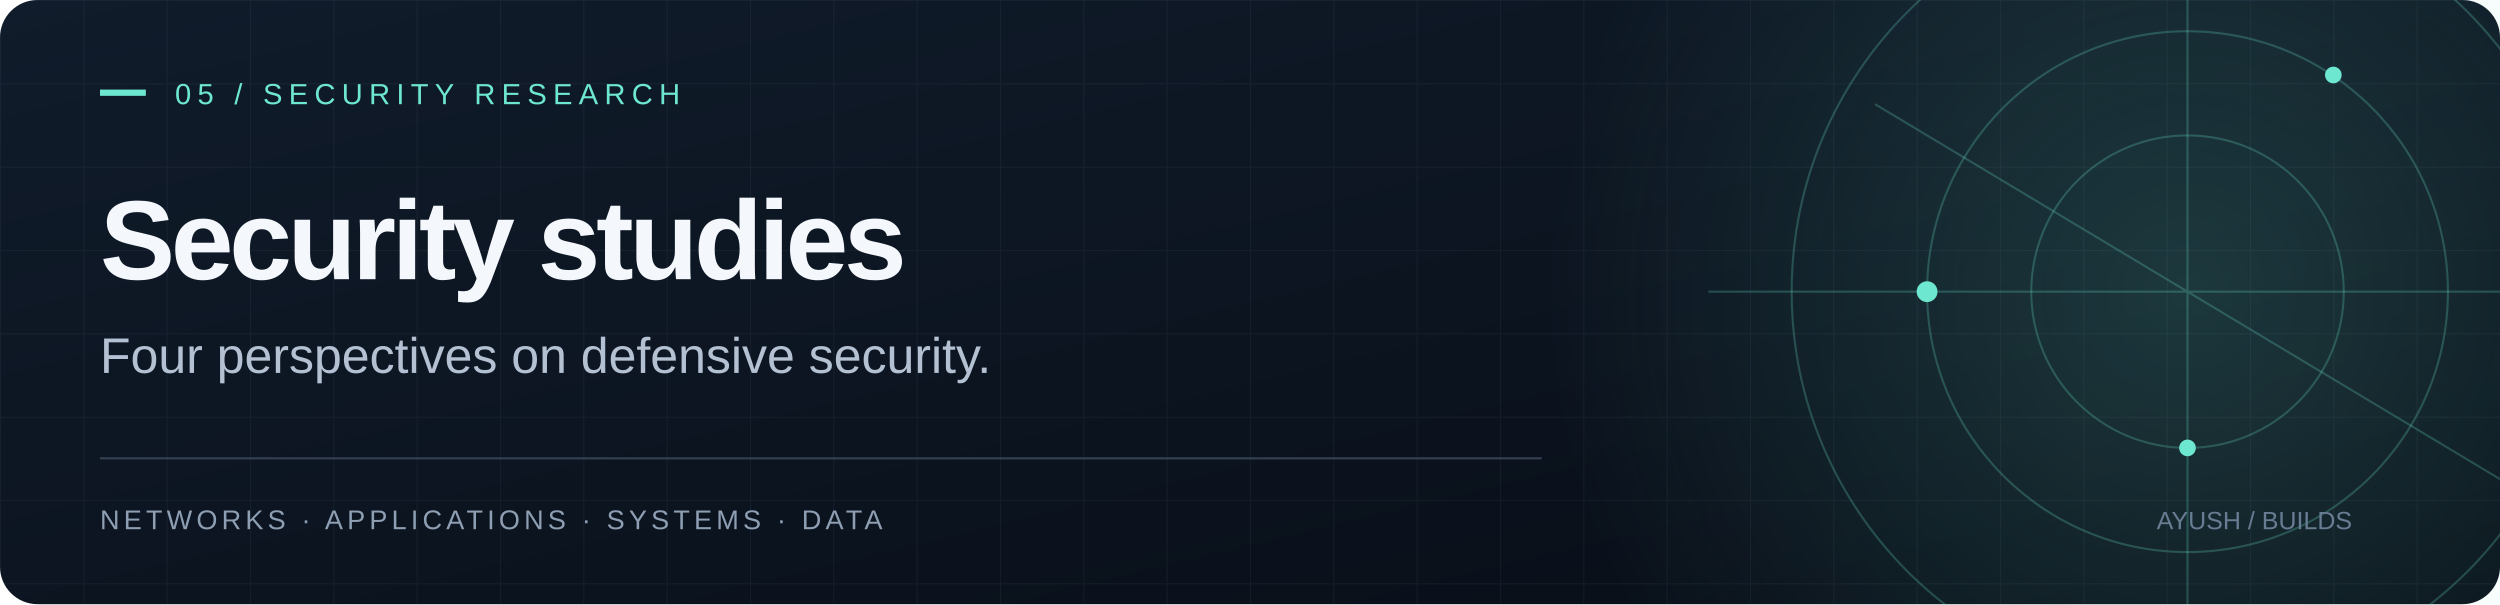
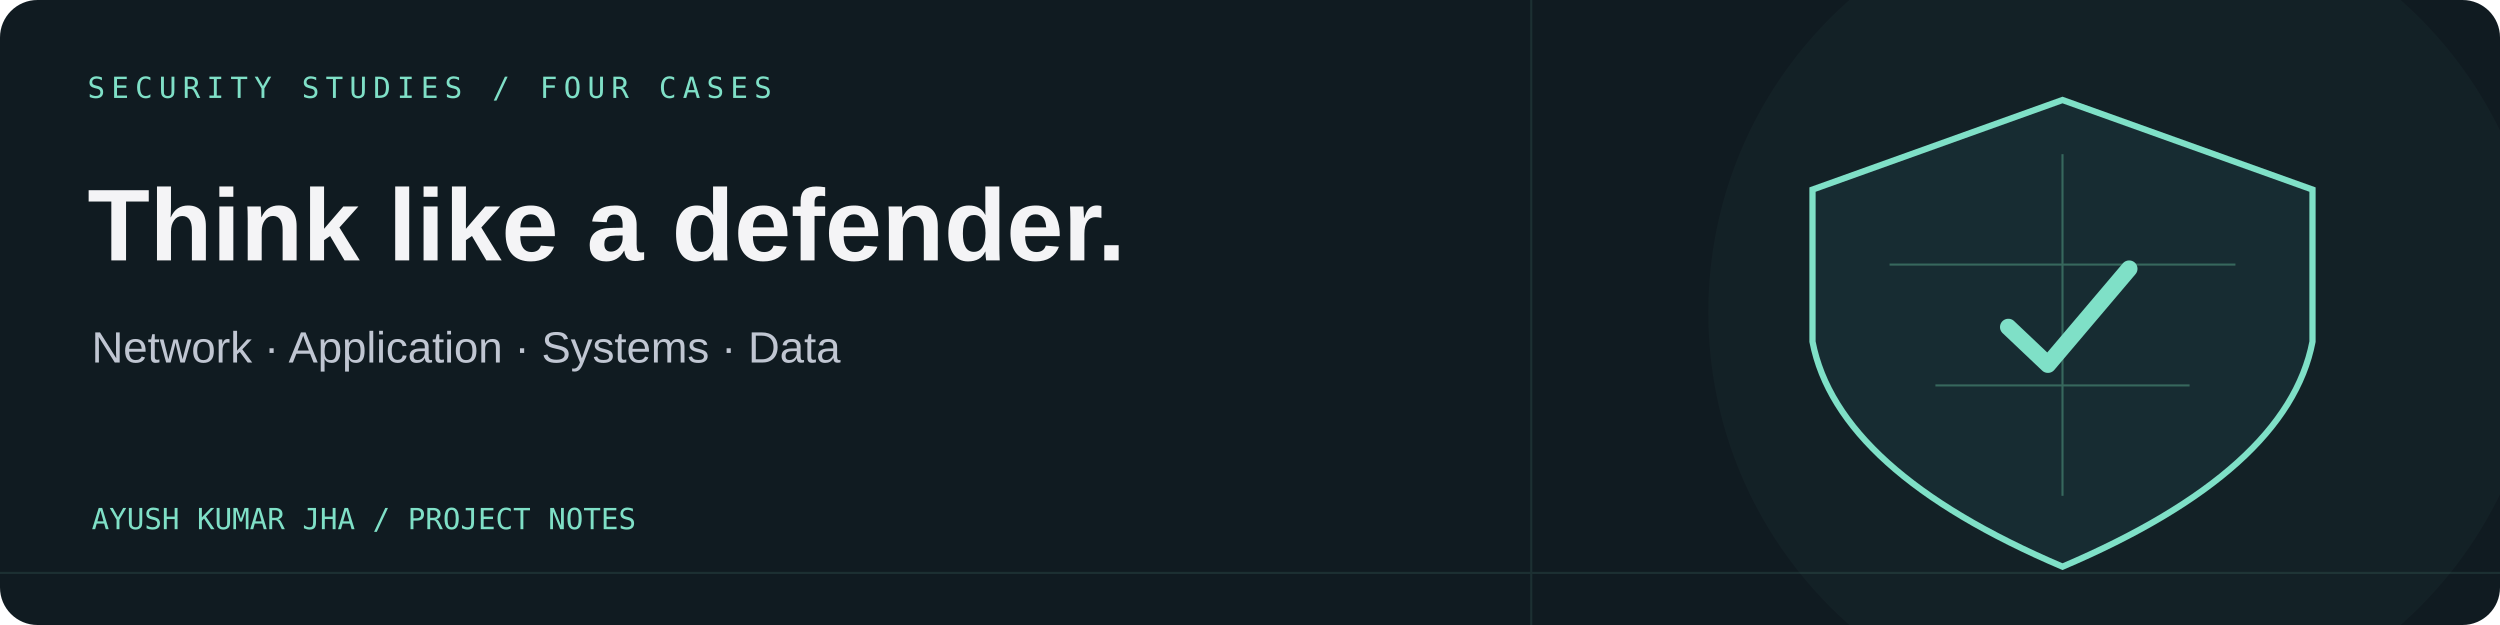
- <svg xmlns="http://www.w3.org/2000/svg" width="1200" height="290" viewBox="0 0 1200 290" role="img" aria-label="Security studies — Four perspectives on defensive security.">
-   <defs>
-     <linearGradient id="bg" x2="1" y2="1">
-       <stop stop-color="#101c2b" />
-       <stop offset="1" stop-color="#080d16" />
-     </linearGradient>
-     <radialGradient id="light">
-       <stop stop-color="#6ee7d0" stop-opacity=".18" />
-       <stop offset="1" stop-color="#6ee7d0" stop-opacity="0" />
-     </radialGradient>
-     <pattern id="grid" width="40" height="40" patternUnits="userSpaceOnUse">
-       <path d="M40 0H0V40" fill="none" stroke="#8295ac" stroke-opacity=".08" />
-     </pattern>
-   </defs>
-   <rect width="1200" height="100%" rx="18" fill="url(#bg)" />
-   <rect width="1200" height="100%" rx="18" fill="url(#grid)" />
-   <circle cx="1050" cy="140" r="310" fill="url(#light)" />
-   <g fill="none" stroke="#6ee7d0" stroke-opacity=".24">
-     <circle cx="1050" cy="140" r="75" />
-     <circle cx="1050" cy="140" r="125" />
-     <circle cx="1050" cy="140" r="190" />
-     <path d="M820 140h380M1050 0v290M900 50l300 180" />
-   </g>
-   <g fill="#6ee7d0">
-     <circle cx="925" cy="140" r="5" />
-     <circle cx="1120" cy="36" r="4" />
-     <circle cx="1050" cy="215" r="4" />
-     <rect x="48" y="43" width="22" height="3" />
-   </g>
-   <g font-family="Segoe UI,Arial,sans-serif">
-     <text x="84" y="50" font-size="14" letter-spacing="3" fill="#6ee7d0">05 / SECURITY RESEARCH</text>
-     <text x="48" y="134" font-size="54" font-weight="700" letter-spacing="-2" fill="#f4f7fc">Security studies</text>
-     <text x="48" y="179" font-size="24" font-weight="400" letter-spacing="0" fill="#b4c1d2">Four perspectives on defensive security.</text>
-     <path d="M48 220H740" stroke="#344153" />
-     <text x="48" y="254" font-size="13" letter-spacing="2" fill="#8e9eb3">NETWORKS · APPLICATIONS · SYSTEMS · DATA</text>
-     <text x="1129" y="254" font-size="12" text-anchor="end" fill="#687c93">AYUSH / BUILDS</text>
-   </g>
+ <svg xmlns="http://www.w3.org/2000/svg" width="1200" height="300" viewBox="0 0 1200 300">
+   <style>text{font-family:Segoe UI,Arial,sans-serif}.mono{font-family:Consolas,monospace}@media(prefers-reduced-motion:reduce){animate{display:none}}</style>
+   <rect width="1200" height="300" rx="18" fill="#101b21" />
+   <path d="M0 275H1200M735 0v300" stroke="#7fe0c7" stroke-opacity=".11" />
+   <circle cx="1020" cy="150" r="200" fill="#7fe0c7" opacity=".035" />
+   <text x="42" y="47" fill="#7fe0c7" font-size="14" letter-spacing="3" class="mono">SECURITY STUDIES / FOUR CASES</text>
+   <text x="42" y="125" fill="#f4f4f6" font-size="49" font-weight="700">Think like a defender.</text>
+   <text x="44" y="174" fill="#c0c6d2" font-size="21">Network · Application · Systems · Data</text>
+   <text x="44" y="254" fill="#7fe0c7" font-size="14" class="mono">AYUSH KUMAR JHA / PROJECT NOTES</text>
+   <path d="M990 48l120 43v73q-12 62-120 108-108-46-120-108V91z" fill="#172c32" stroke="#7fe0c7" stroke-width="3" />
+   <path d="M990 74v164m-83-111h166m-144 58h122" stroke="#37685d" />
+   <path d="M964 157l19 18 39-46" fill="none" stroke="#7fe0c7" stroke-width="8" stroke-linecap="round" stroke-linejoin="round" />
</svg>
